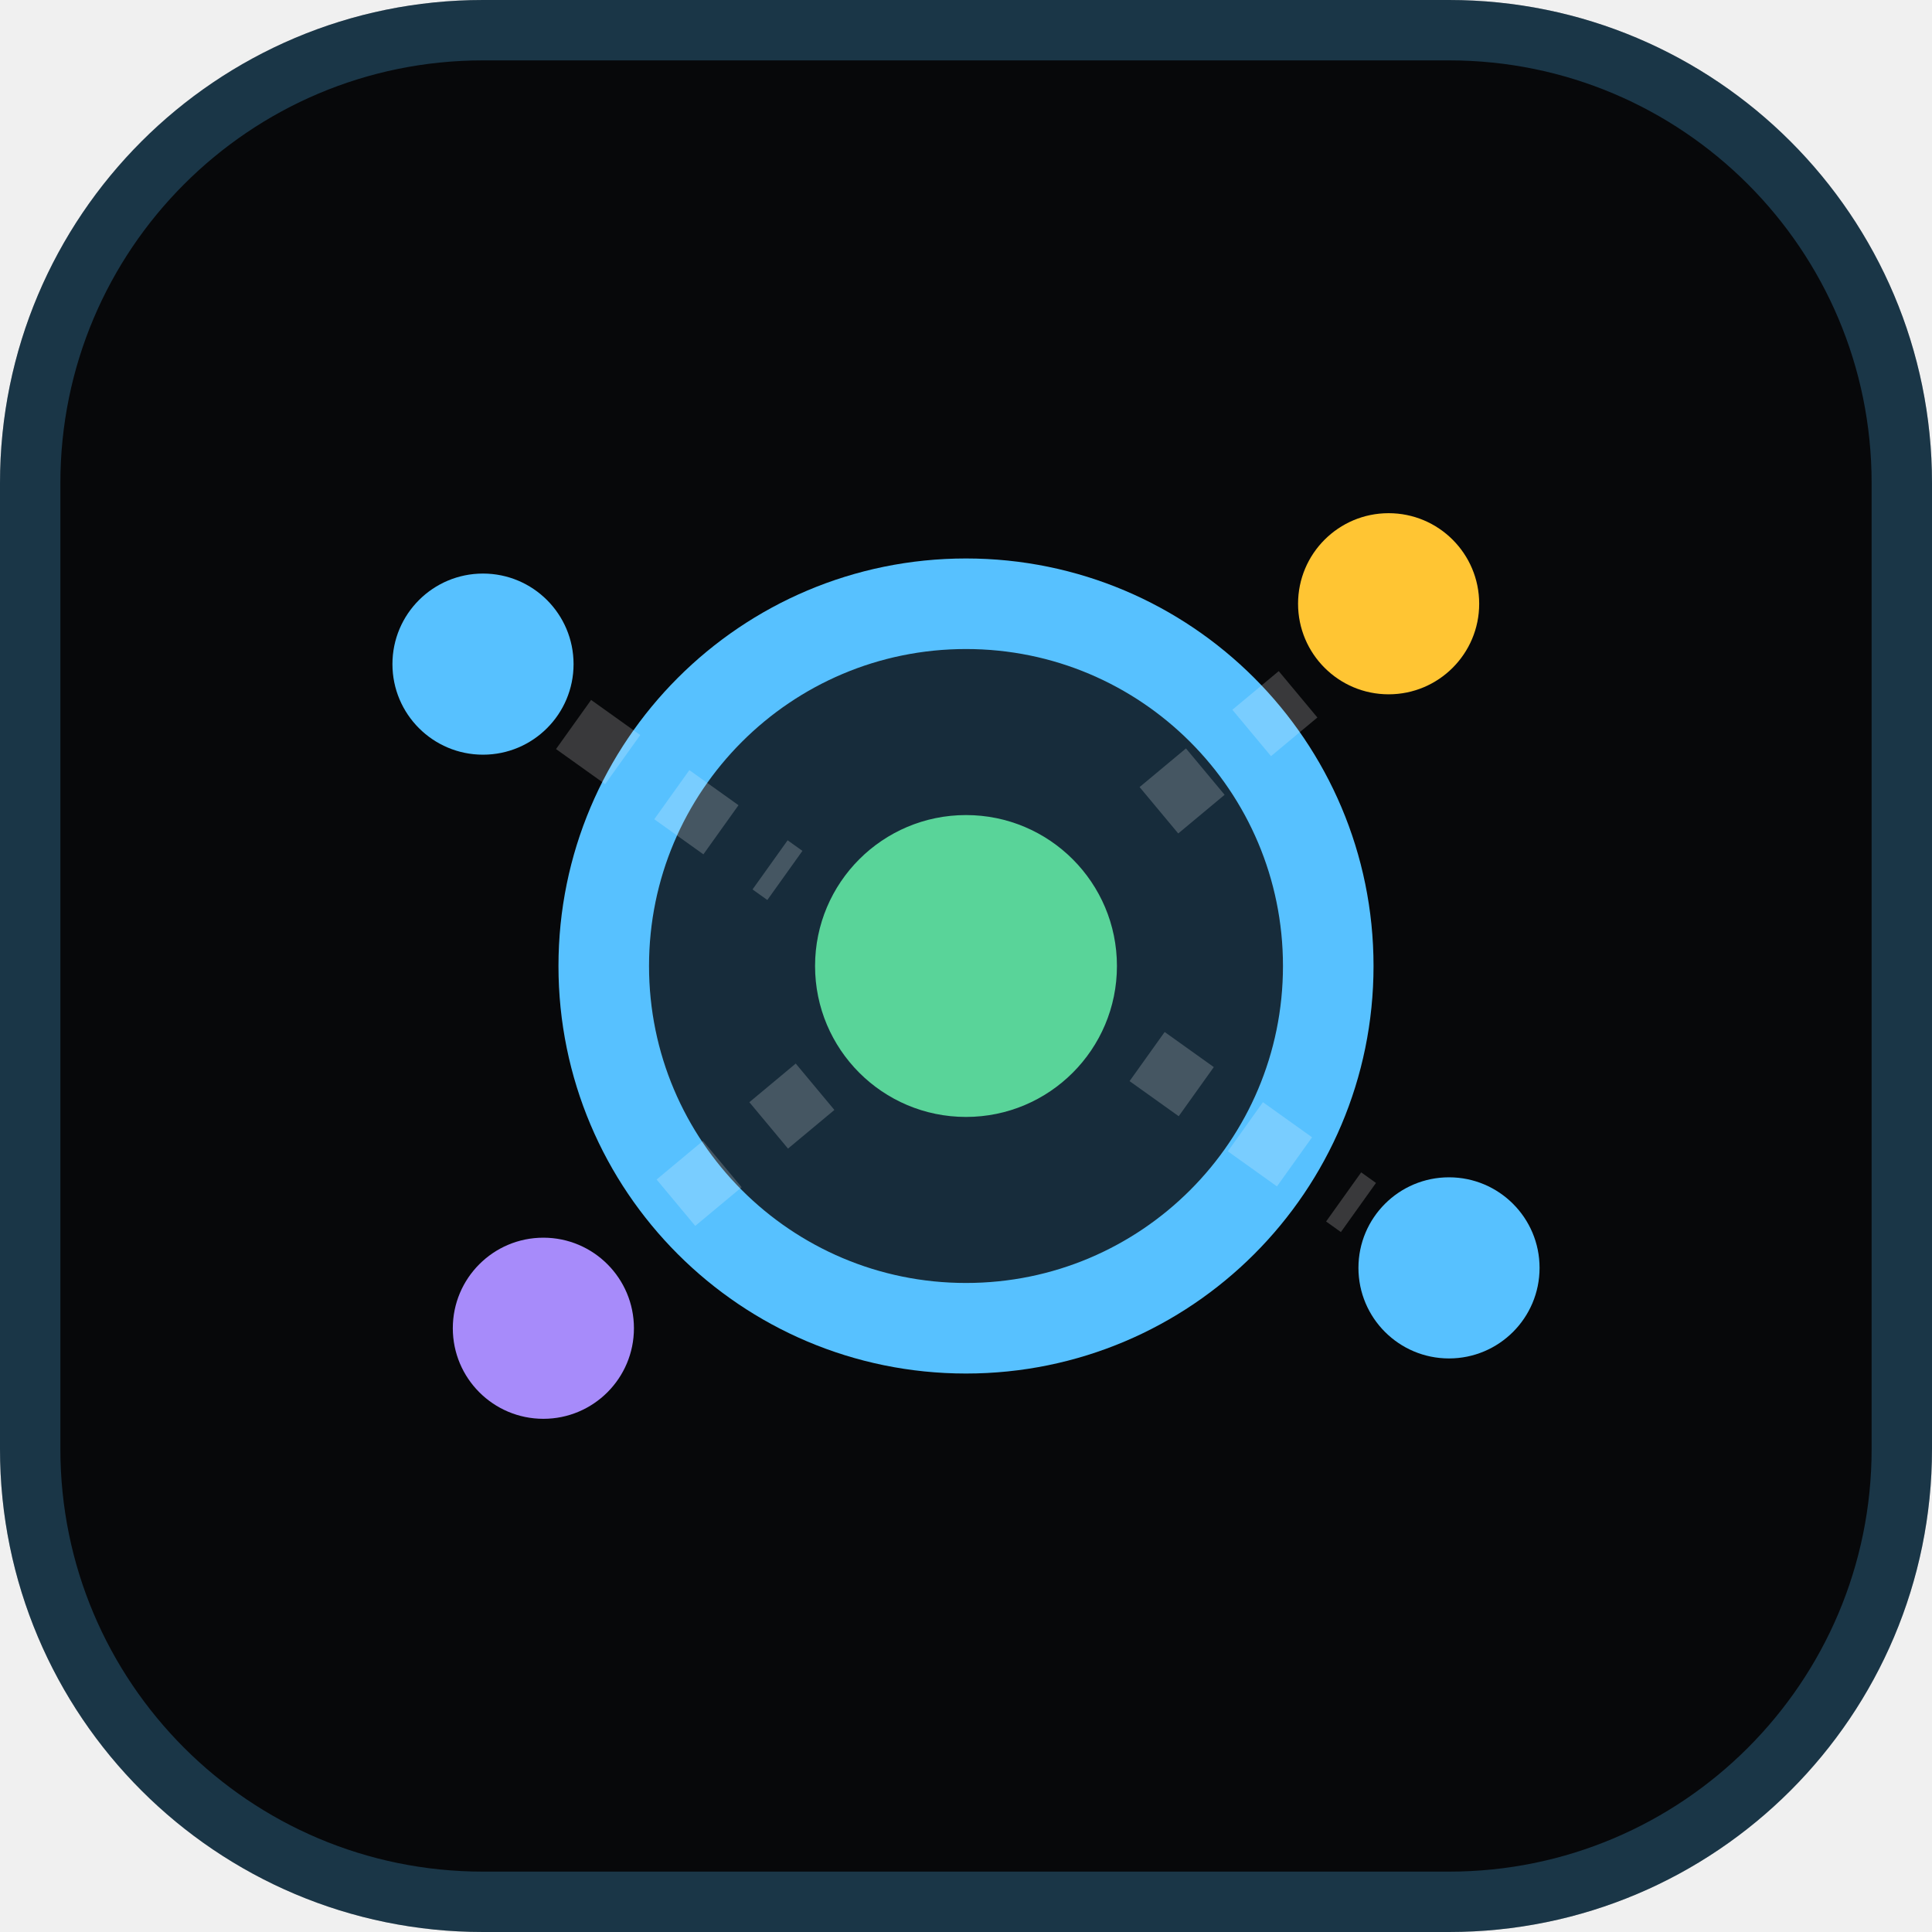
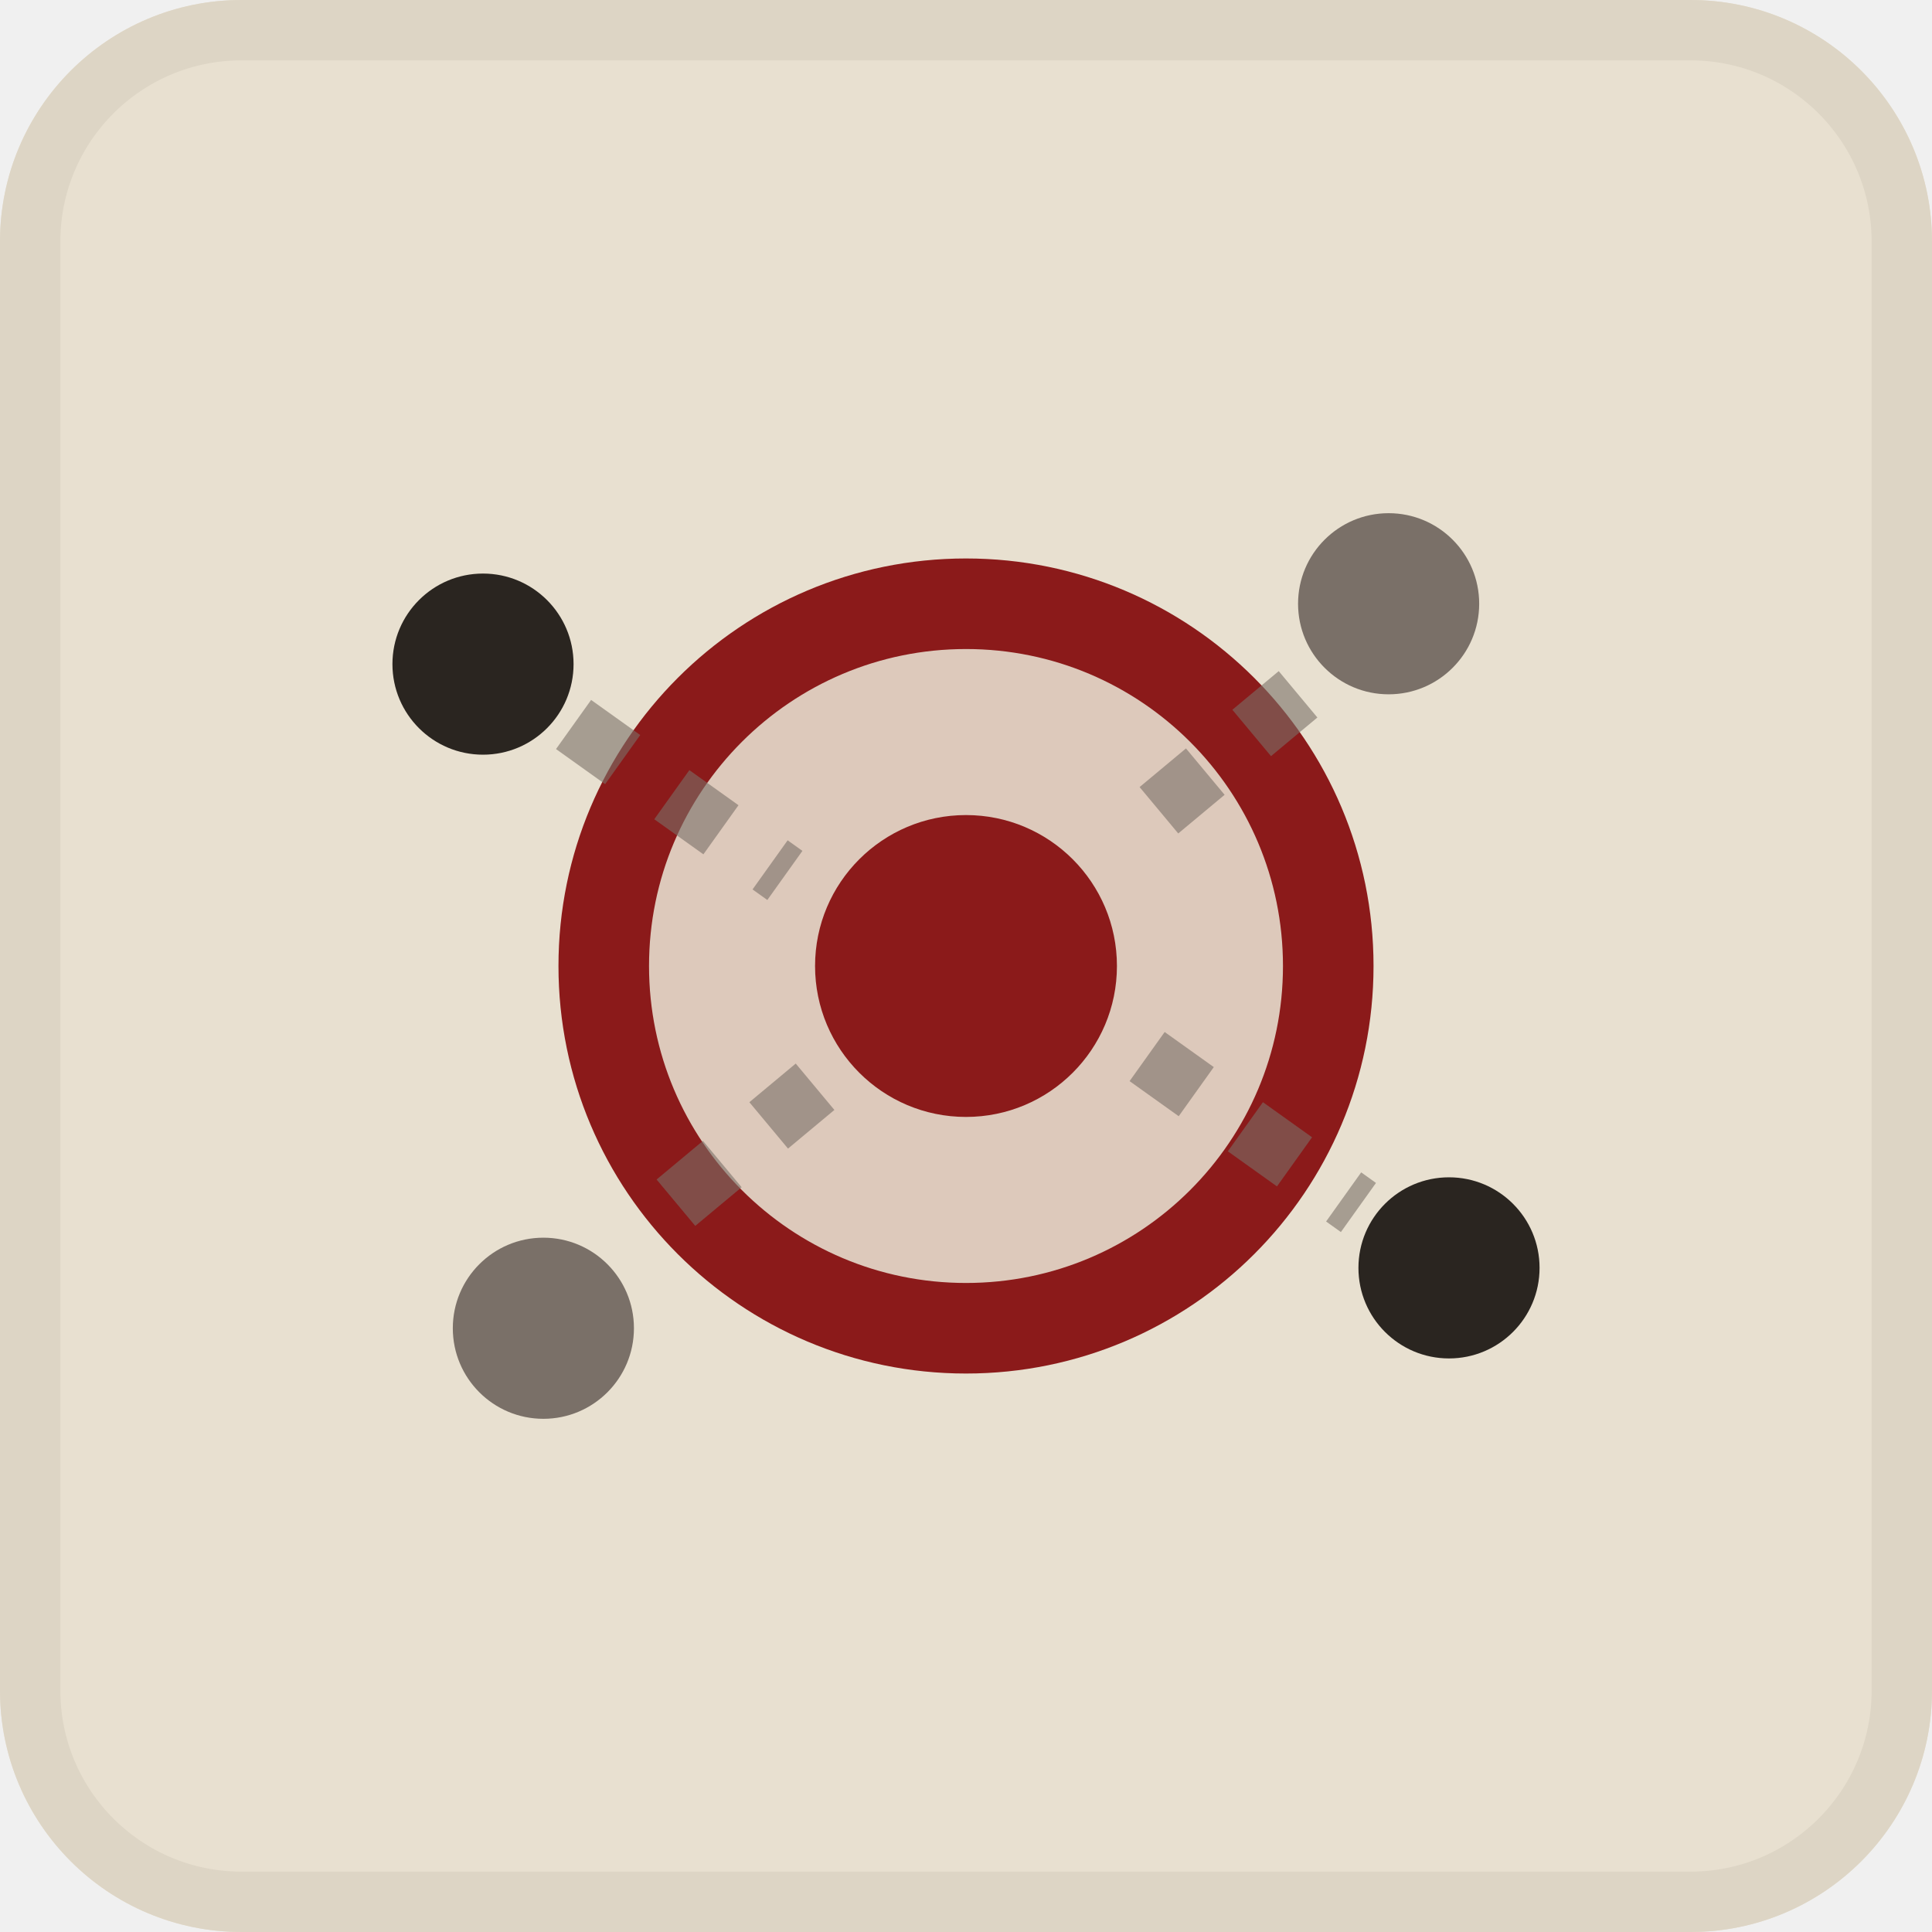
<svg xmlns="http://www.w3.org/2000/svg" viewBox="0 0 32 32" fill="none">
-   <rect width="32" height="32" rx="8" fill="#07080a" />
-   <rect x="0.5" y="0.5" width="31" height="31" rx="7.5" stroke="#57c1ff" stroke-opacity="0.25" />
-   <circle cx="16" cy="16" r="6" fill="#57c1ff" fill-opacity="0.2" stroke="#57c1ff" stroke-width="1.5" />
-   <circle cx="16" cy="16" r="2.5" fill="#59d499" />
-   <circle cx="8" cy="11" r="1.5" fill="#57c1ff" />
-   <circle cx="24" cy="21" r="1.5" fill="#57c1ff" />
-   <circle cx="23" cy="10" r="1.5" fill="#ffc533" />
-   <circle cx="9" cy="22" r="1.5" fill="#a78bfa" />
-   <path d="M9.5 12L13 14.5M19 17.5L22.5 20M21.5 11.5L18.5 14M13.5 18L10.5 20.5" stroke="#ffffff" stroke-opacity="0.2" stroke-width="1" stroke-dasharray="1 1" />
+   <rect width="32" height="32" rx="4" fill="#E8E0D0" />
+   <rect x="0.5" y="0.5" width="31" height="31" rx="3.5" stroke="#DDD5C5" stroke-width="1" />
+   <circle cx="16" cy="16" r="6" fill="#8B1A1A" fill-opacity="0.12" stroke="#8B1A1A" stroke-width="1.5" />
+   <circle cx="16" cy="16" r="2.5" fill="#8B1A1A" />
+   <circle cx="8" cy="11" r="1.5" fill="#2A2520" />
+   <circle cx="24" cy="21" r="1.5" fill="#2A2520" />
+   <circle cx="23" cy="10" r="1.5" fill="#7A7068" />
+   <circle cx="9" cy="22" r="1.5" fill="#7A7068" />
+   <path d="M9.5 12L13 14.5M19 17.5L22.5 20M21.5 11.5L18.5 14M13.5 18L10.5 20.5" stroke="#7A7068" stroke-opacity="0.6" stroke-width="1" stroke-dasharray="1 1" />
</svg>
